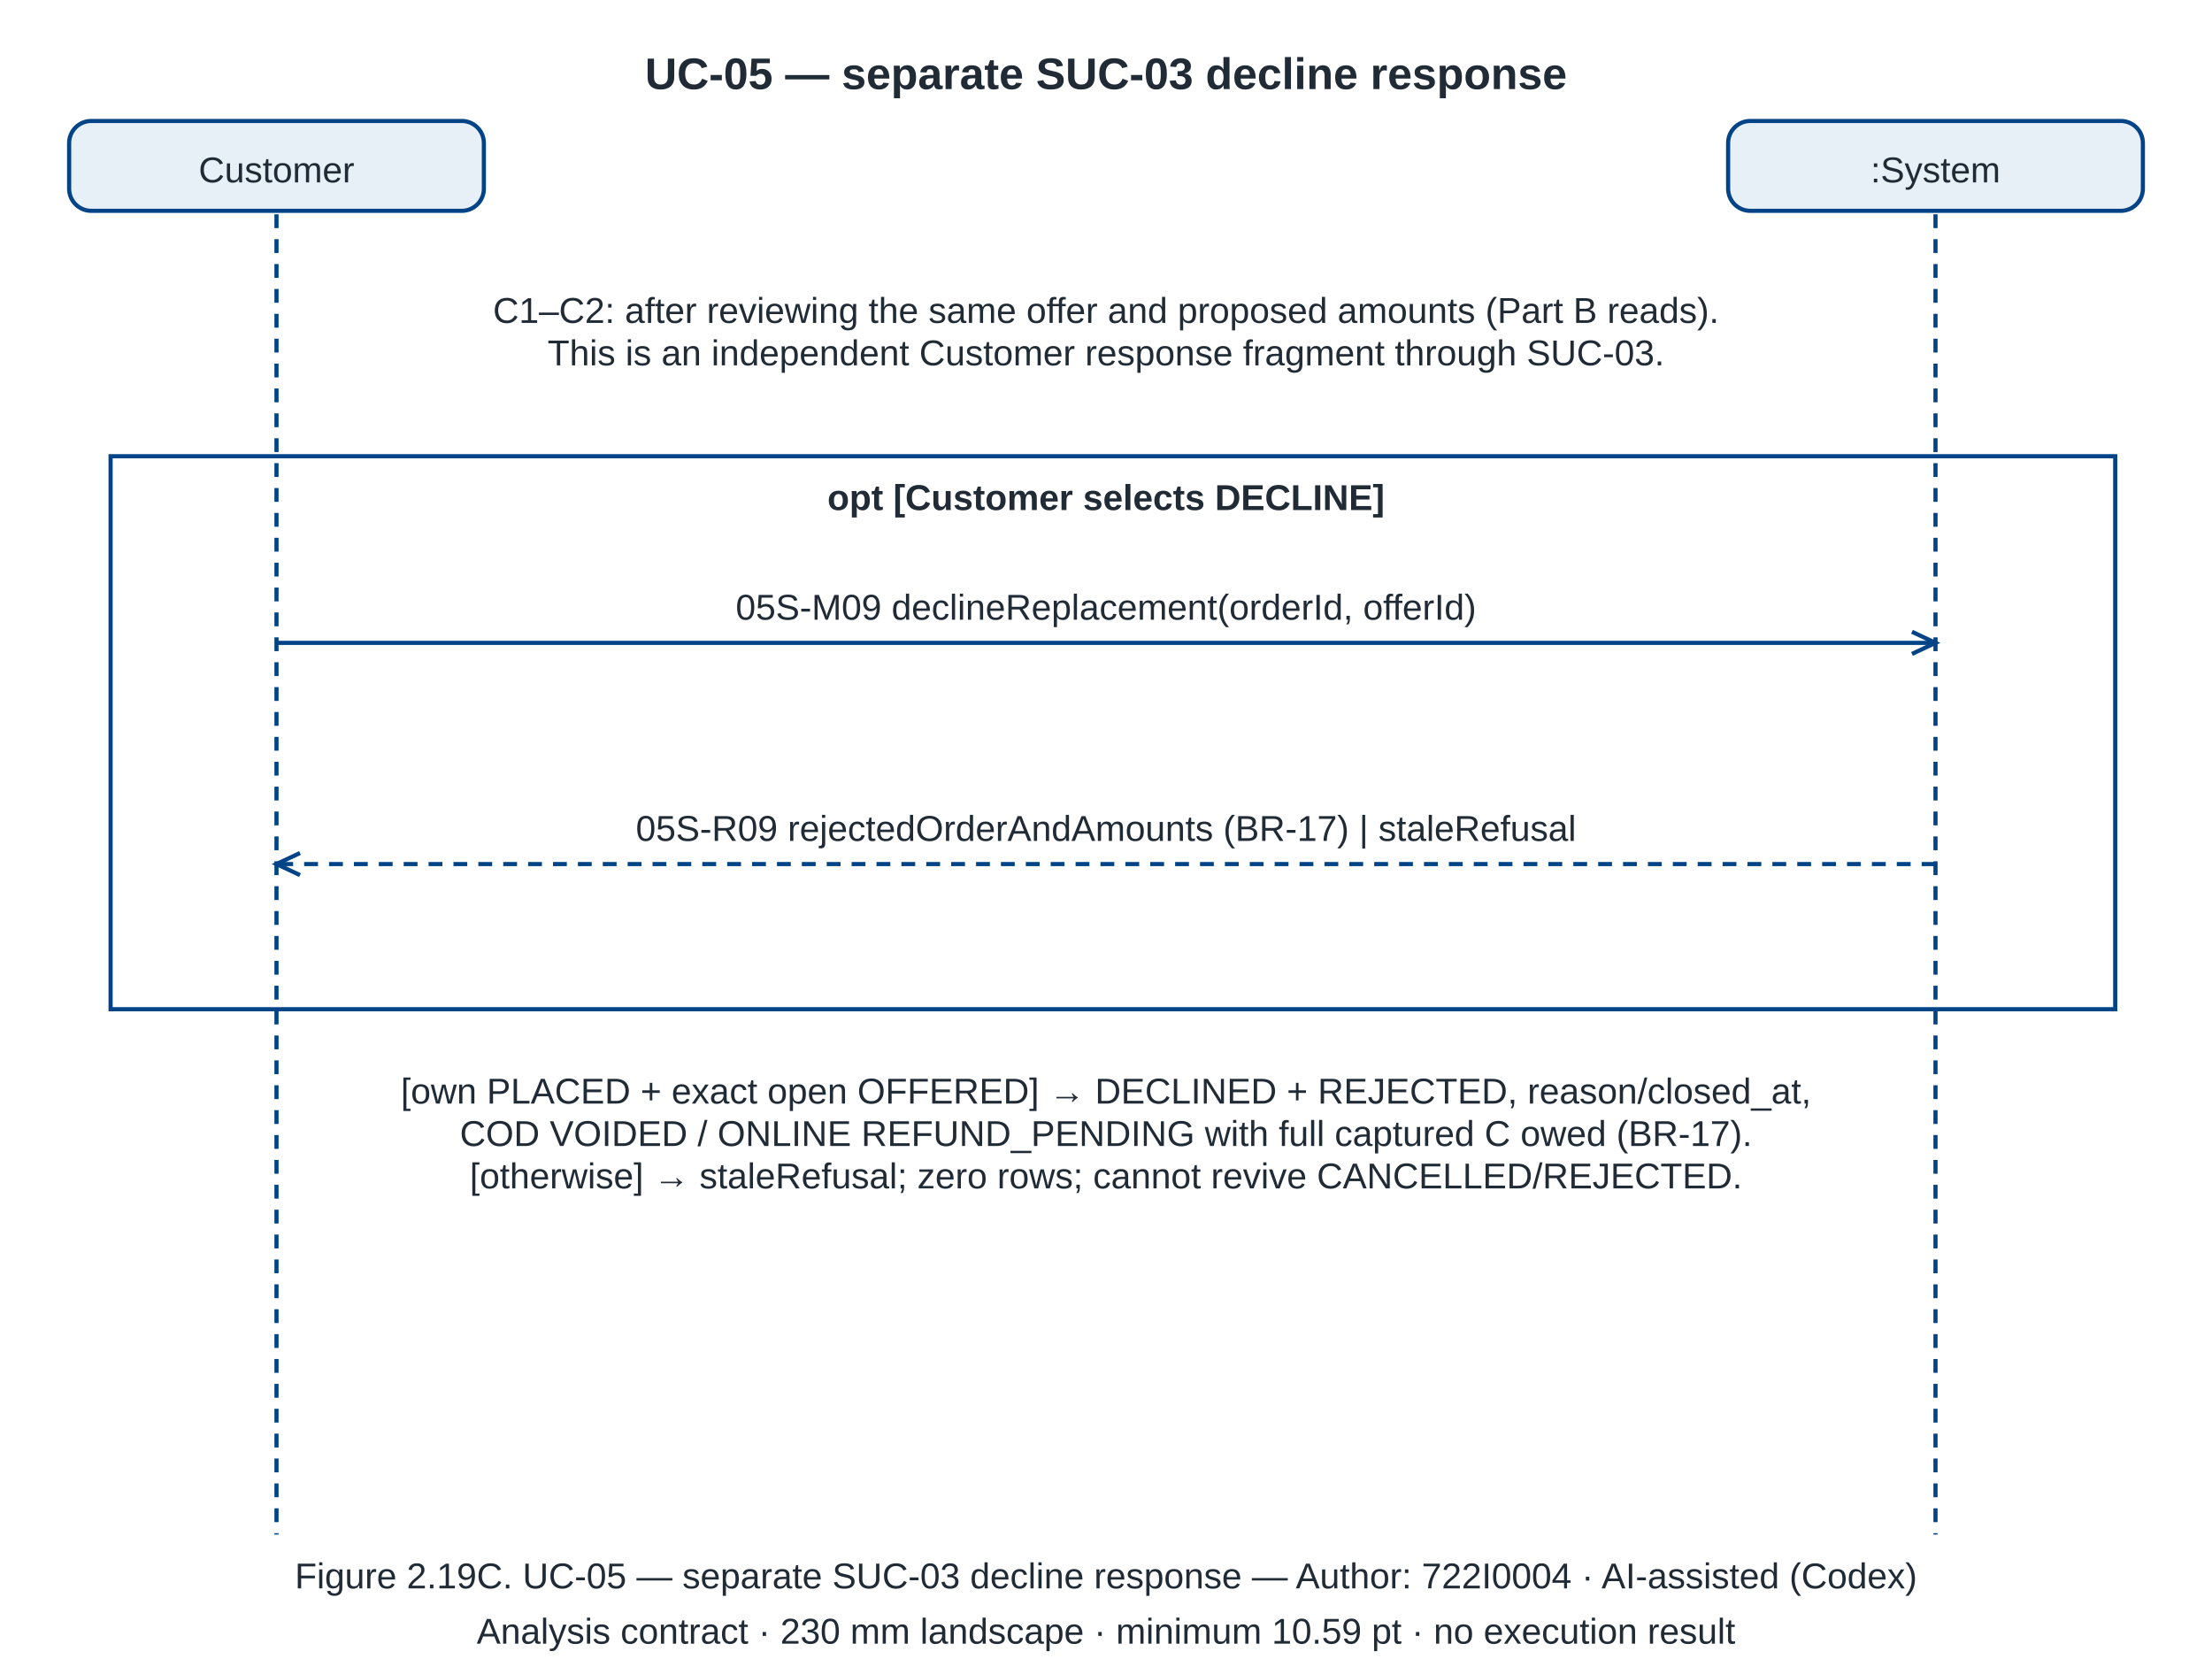
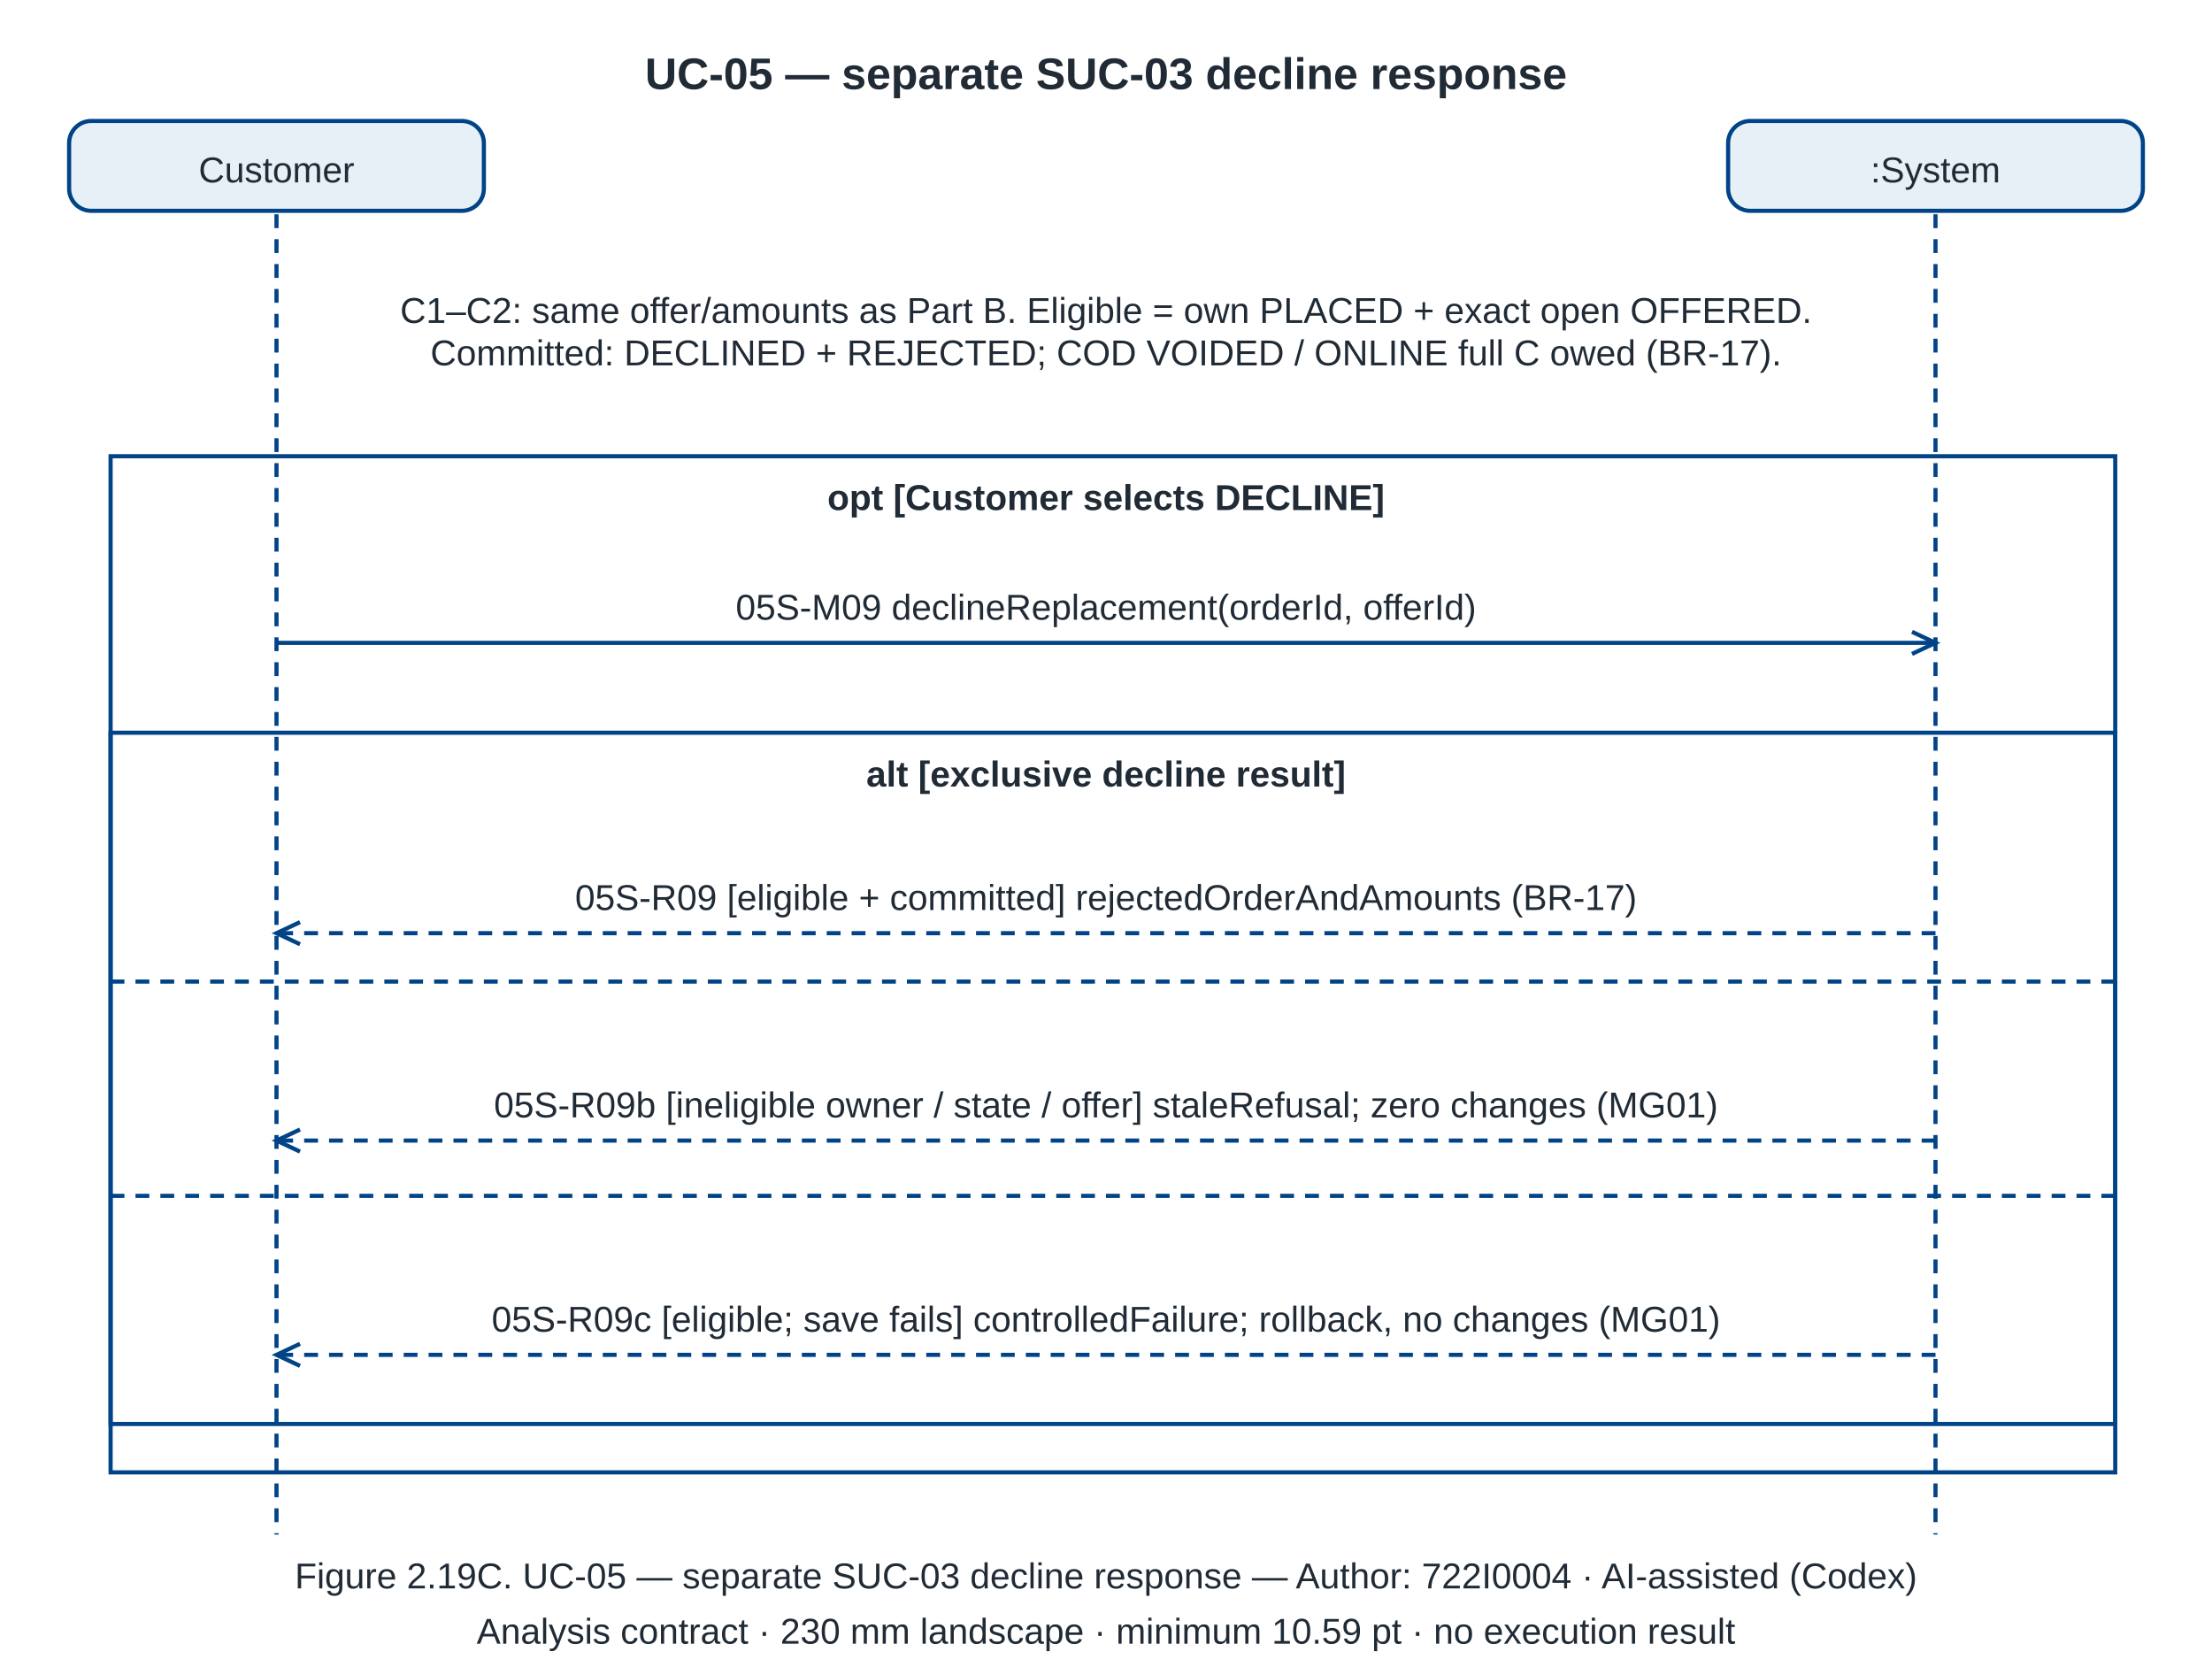
<svg xmlns="http://www.w3.org/2000/svg" width="1600" height="1200" viewBox="0 0 1600 1200">
  <rect width="100%" height="100%" fill="white" />
  <text x="800" y="64.44" text-anchor="middle" font-family="Arial" font-size="32" font-weight="bold" fill="#202B36">UC-05 — separate SUC-03 decline response</text>
  <text x="800" y="1148.92" text-anchor="middle" font-family="Arial" font-size="26" font-weight="normal" fill="#202B36">Figure 2.19C. UC-05 — separate SUC-03 decline response — Author: 722I0004 · AI-assisted (Codex)</text>
  <text x="800" y="1188.92" text-anchor="middle" font-family="Arial" font-size="26" font-weight="normal" fill="#202B36">Analysis contract · 230 mm landscape · minimum 10.59 pt · no execution result</text>
  <rect x="50.0" y="87.5" width="300" height="65" rx="16" fill="#E7F0F6" stroke="#004387" stroke-width="3" />
  <text x="200" y="131.92" text-anchor="middle" font-family="Arial" font-size="26" font-weight="normal" fill="#202B36">Customer</text>
  <rect x="1250.0" y="87.5" width="300" height="65" rx="16" fill="#E7F0F6" stroke="#004387" stroke-width="3" />
  <text x="1400" y="131.92" text-anchor="middle" font-family="Arial" font-size="26" font-weight="normal" fill="#202B36">:System</text>
  <polyline points="200,155 200,1110" fill="none" stroke="#004387" stroke-width="3" stroke-dasharray="10 8" />
  <polyline points="1400,155 1400,1110" fill="none" stroke="#004387" stroke-width="3" stroke-dasharray="10 8" />
-   <text x="800" y="233.58" text-anchor="middle" font-family="Arial" font-size="26" font-weight="normal" fill="#202B36">C1–C2: after reviewing the same offer and proposed amounts (Part B reads).</text>
-   <text x="800" y="264.26" text-anchor="middle" font-family="Arial" font-size="26" font-weight="normal" fill="#202B36">This is an independent Customer response fragment through SUC-03.</text>
-   <rect x="80" y="330" width="1450" height="400" fill="none" stroke="#004387" stroke-width="3" />
+   <text x="800" y="233.58" text-anchor="middle" font-family="Arial" font-size="26" font-weight="normal" fill="#202B36">C1–C2: same offer/amounts as Part B. Eligible = own PLACED + exact open OFFERED.</text>
+   <text x="800" y="264.26" text-anchor="middle" font-family="Arial" font-size="26" font-weight="normal" fill="#202B36">Committed: DECLINED + REJECTED; COD VOIDED / ONLINE full C owed (BR-17).</text>
+   <rect x="80" y="330" width="1450" height="735" fill="none" stroke="#004387" stroke-width="3" />
  <rect x="592.508" y="343.0" width="414.984" height="32.68" fill="white" />
  <text x="800" y="368.92" text-anchor="middle" font-family="Arial" font-size="26" font-weight="bold" fill="#202B36">opt [Customer selects DECLINE]</text>
  <polyline points="200,465 1400,465" fill="none" stroke="#004387" stroke-width="3" />
  <polyline points="1383.0,473.0 1400,465 1383.0,457.0" fill="none" stroke="#004387" stroke-width="3" />
  <rect x="526.242" y="422.32" width="547.516" height="32.68" fill="white" />
  <text x="800" y="448.24" text-anchor="middle" font-family="Arial" font-size="26" font-weight="normal" fill="#202B36">05S-M09 declineReplacement(orderId, offerId)</text>
-   <polyline points="1400,625 200,625" fill="none" stroke="#004387" stroke-width="3" stroke-dasharray="10 8" />
-   <polyline points="217.0,617.0 200,625 217.0,633.0" fill="none" stroke="#004387" stroke-width="3" />
-   <rect x="454.0" y="582.32" width="692.0" height="32.68" fill="white" />
-   <text x="800" y="608.24" text-anchor="middle" font-family="Arial" font-size="26" font-weight="normal" fill="#202B36">05S-R09 rejectedOrderAndAmounts (BR-17) | staleRefusal</text>
-   <text x="800" y="798.24" text-anchor="middle" font-family="Arial" font-size="26" font-weight="normal" fill="#202B36">[own PLACED + exact open OFFERED] → DECLINED + REJECTED, reason/closed_at,</text>
-   <text x="800" y="828.92" text-anchor="middle" font-family="Arial" font-size="26" font-weight="normal" fill="#202B36">COD VOIDED / ONLINE REFUND_PENDING with full captured C owed (BR-17).</text>
-   <text x="800" y="859.6" text-anchor="middle" font-family="Arial" font-size="26" font-weight="normal" fill="#202B36">[otherwise] → staleRefusal; zero rows; cannot revive CANCELLED/REJECTED.</text>
+   <rect x="80" y="530" width="1450" height="500" fill="none" stroke="#004387" stroke-width="3" />
+   <rect x="620.672" y="543.0" width="358.656" height="32.68" fill="white" />
+   <text x="800" y="568.92" text-anchor="middle" font-family="Arial" font-size="26" font-weight="bold" fill="#202B36">alt [exclusive decline result]</text>
+   <polyline points="80,710 1530,710" fill="none" stroke="#004387" stroke-width="3" stroke-dasharray="10 8" />
+   <polyline points="80,865 1530,865" fill="none" stroke="#004387" stroke-width="3" stroke-dasharray="10 8" />
+   <polyline points="1400,675 200,675" fill="none" stroke="#004387" stroke-width="3" stroke-dasharray="10 8" />
+   <polyline points="217.0,667.0 200,675 217.0,683.0" fill="none" stroke="#004387" stroke-width="3" />
+   <rect x="410.062" y="632.32" width="779.875" height="32.68" fill="white" />
+   <text x="800" y="658.24" text-anchor="middle" font-family="Arial" font-size="26" font-weight="normal" fill="#202B36">05S-R09 [eligible + committed] rejectedOrderAndAmounts (BR-17)</text>
+   <polyline points="1400,825 200,825" fill="none" stroke="#004387" stroke-width="3" stroke-dasharray="10 8" />
+   <polyline points="217.0,817.0 200,825 217.0,833.0" fill="none" stroke="#004387" stroke-width="3" />
+   <rect x="351.43" y="782.32" width="897.141" height="32.68" fill="white" />
+   <text x="800" y="808.24" text-anchor="middle" font-family="Arial" font-size="26" font-weight="normal" fill="#202B36">05S-R09b [ineligible owner / state / offer] staleRefusal; zero changes (MG01)</text>
+   <polyline points="1400,980 200,980" fill="none" stroke="#004387" stroke-width="3" stroke-dasharray="10 8" />
+   <polyline points="217.0,972.0 200,980 217.0,988.0" fill="none" stroke="#004387" stroke-width="3" />
+   <rect x="349.742" y="937.32" width="900.516" height="32.68" fill="white" />
+   <text x="800" y="963.24" text-anchor="middle" font-family="Arial" font-size="26" font-weight="normal" fill="#202B36">05S-R09c [eligible; save fails] controlledFailure; rollback, no changes (MG01)</text>
</svg>
